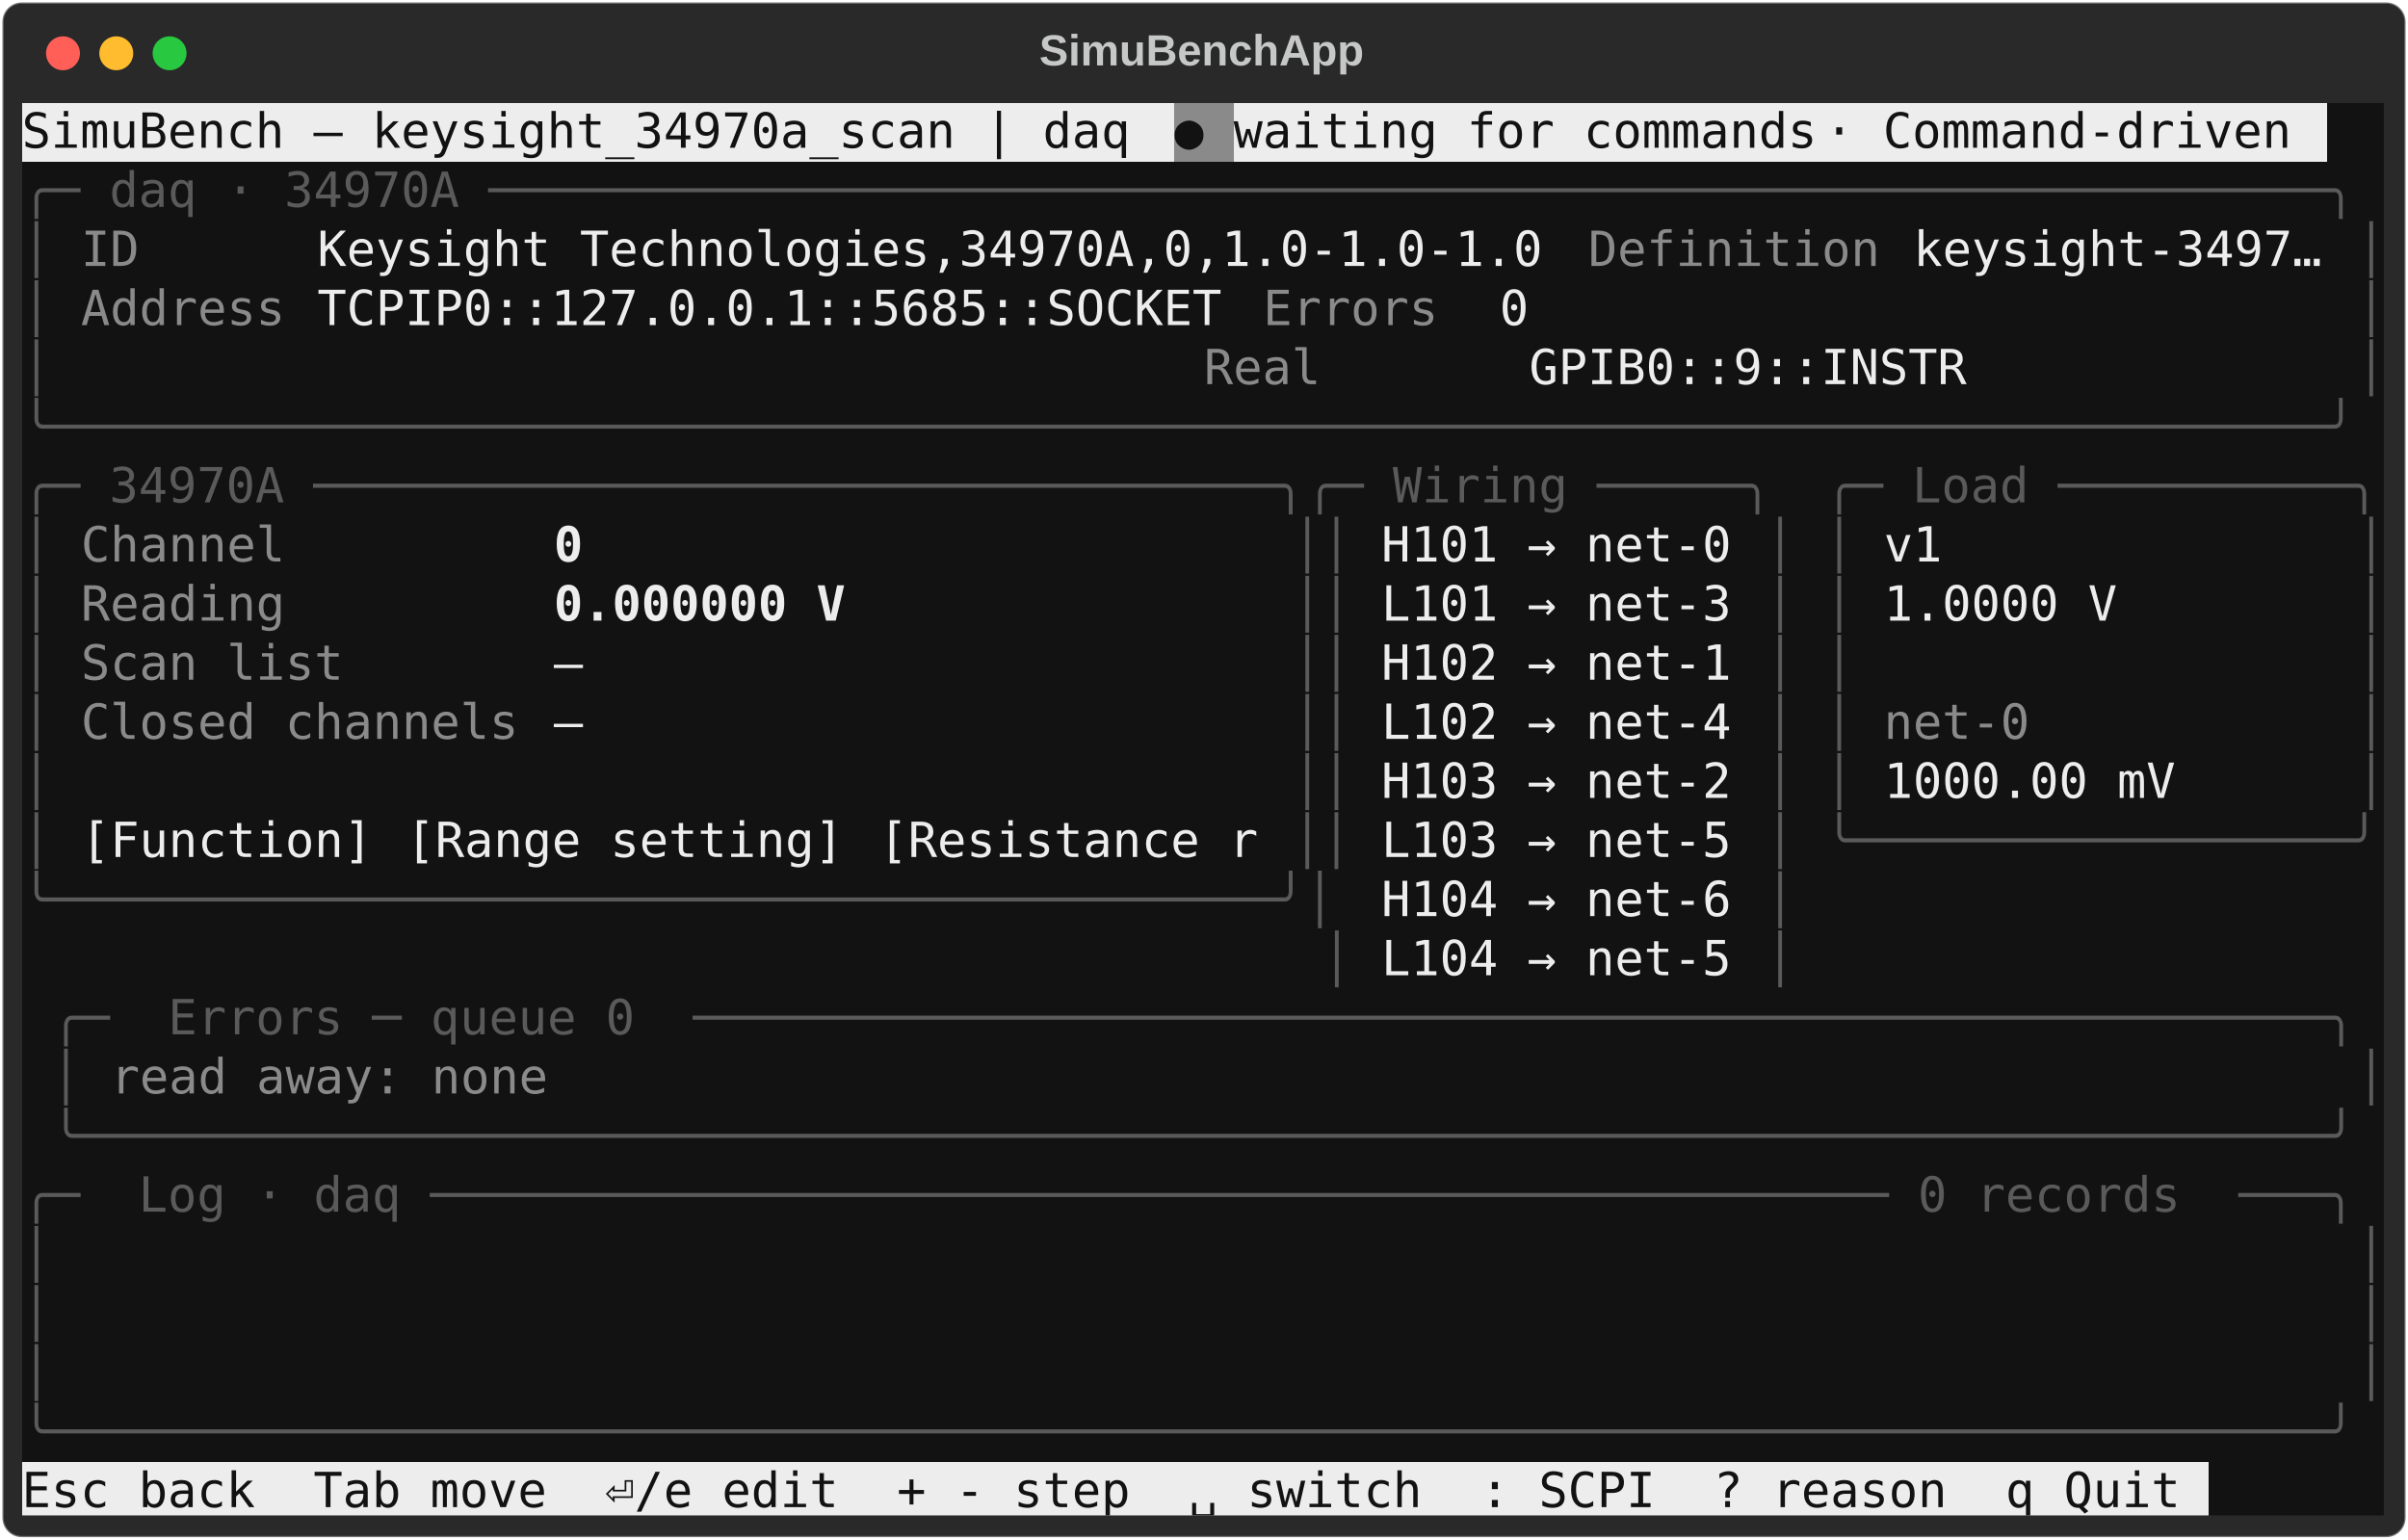
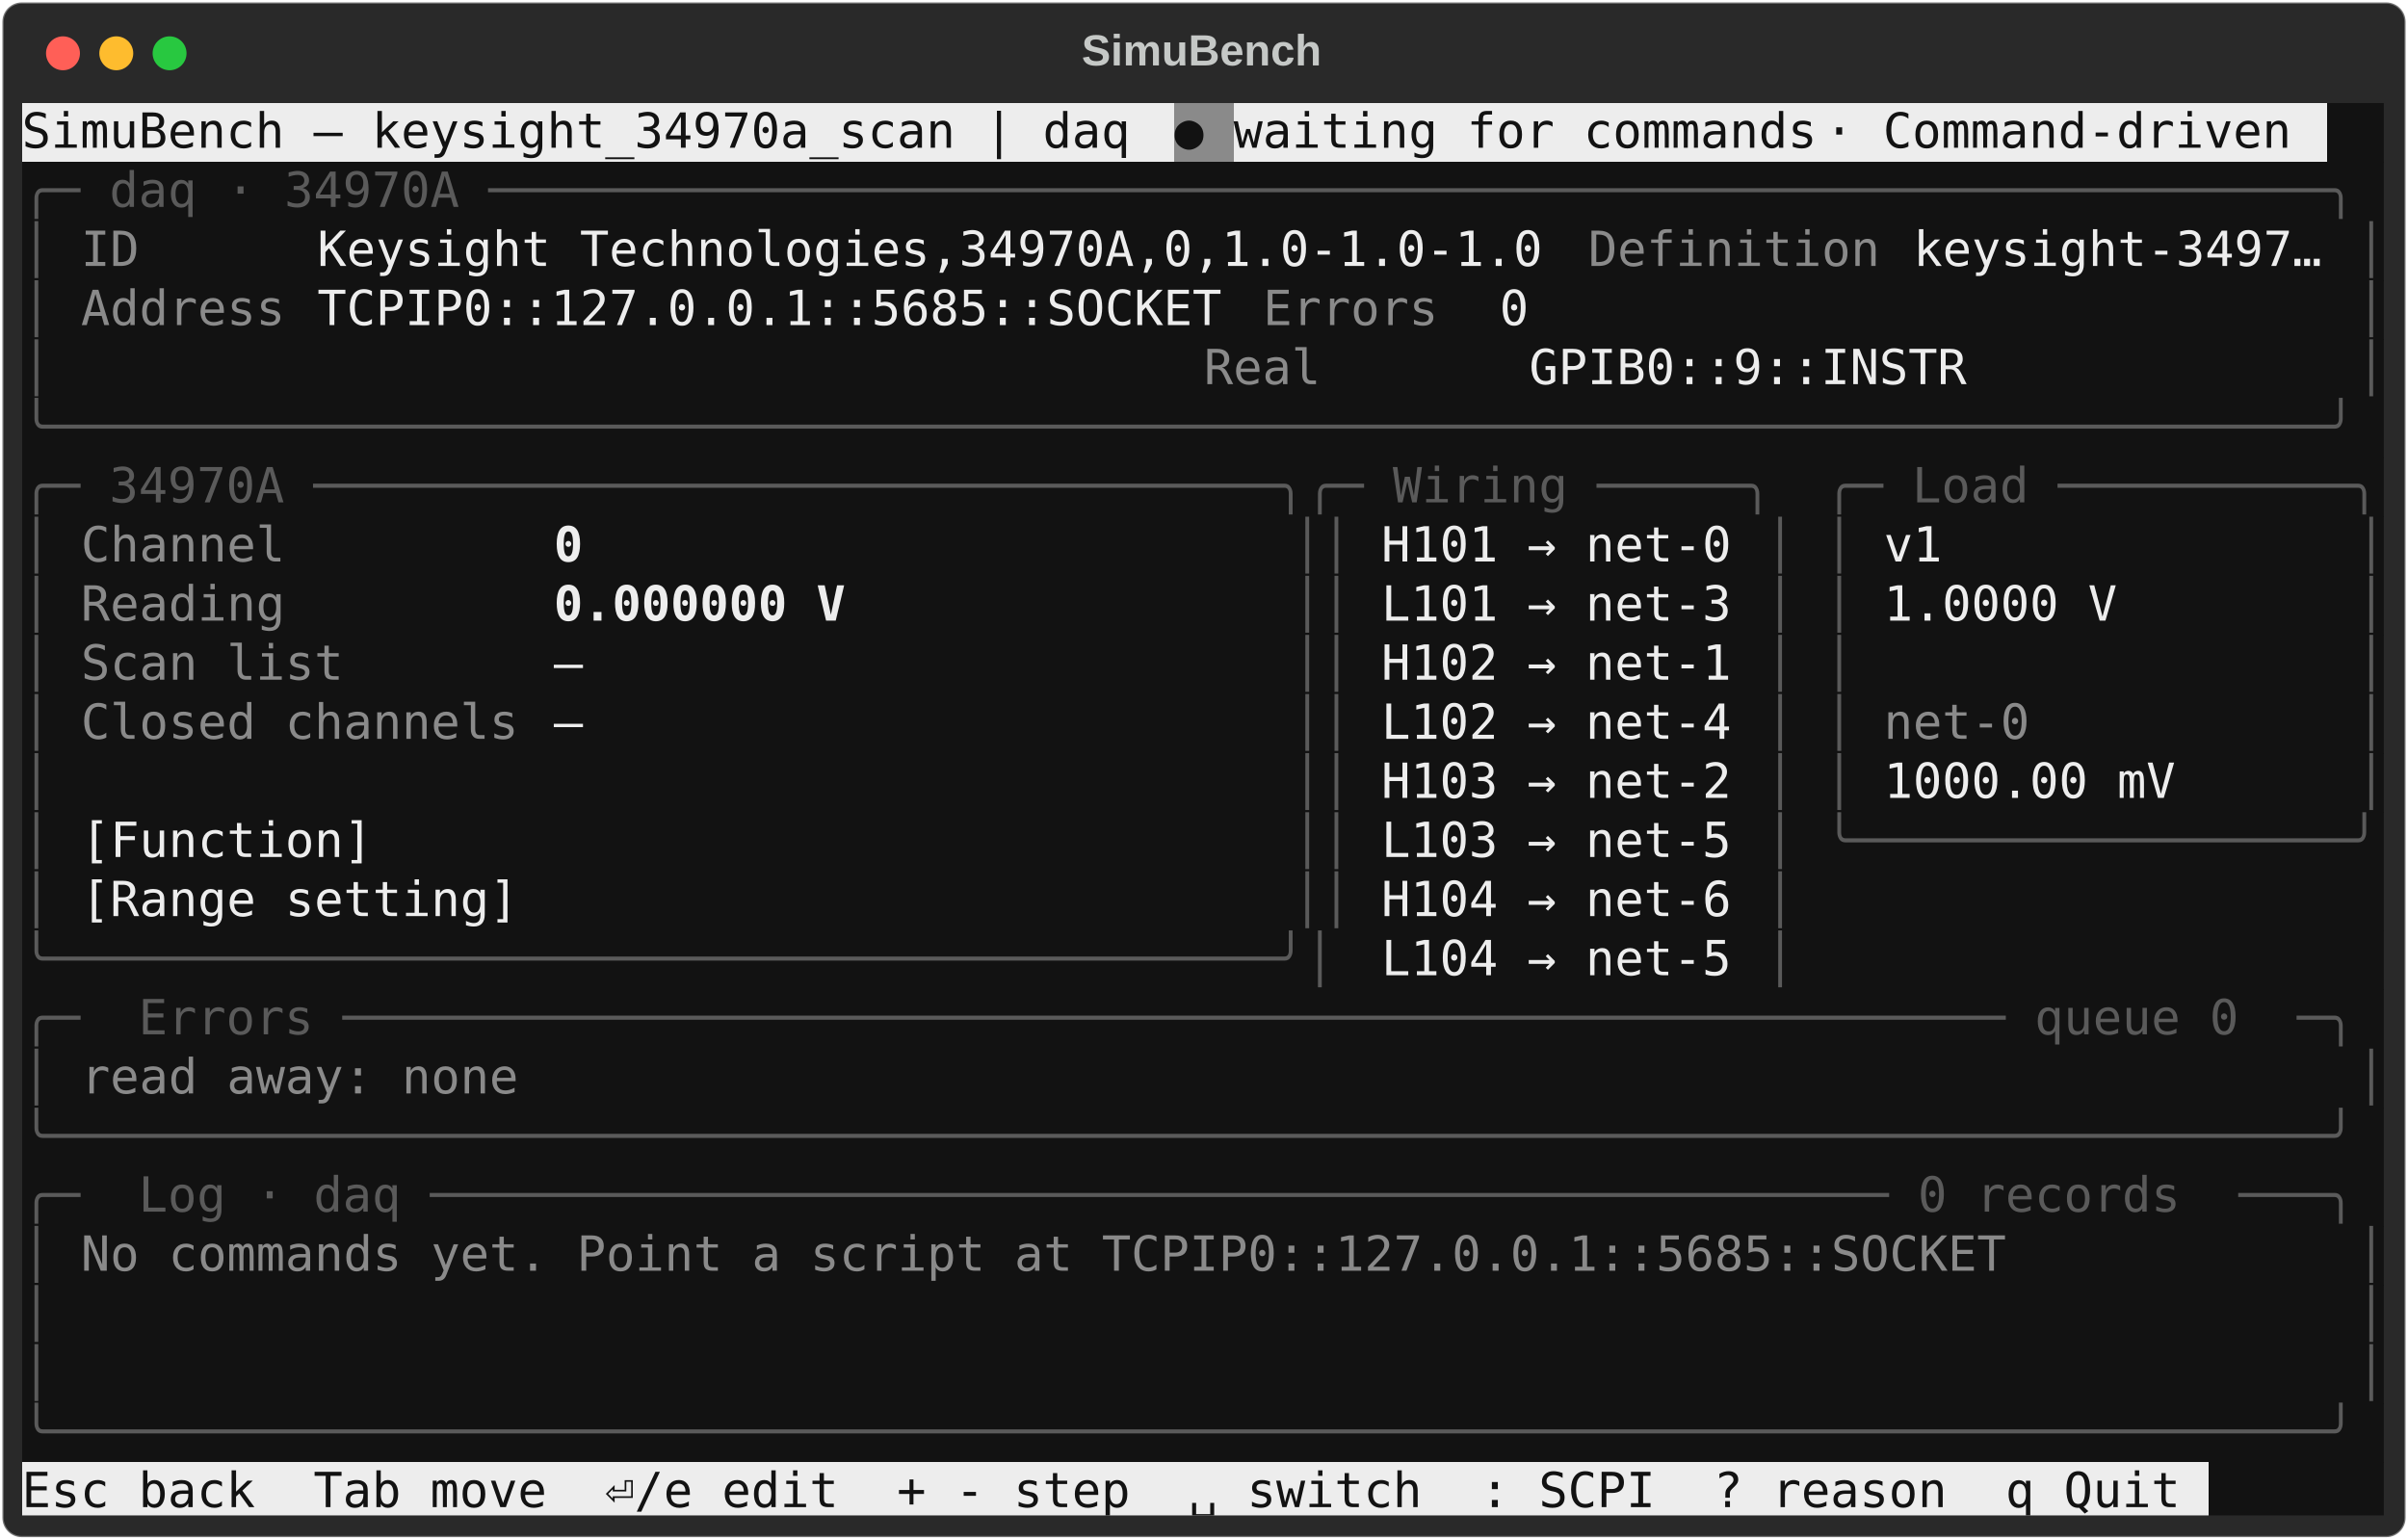
<svg xmlns="http://www.w3.org/2000/svg" class="rich-terminal" viewBox="0 0 994 635.6">
  <style>

    @font-face {
        font-family: "Fira Code";
        src: local("FiraCode-Regular"),
                url("https://cdnjs.cloudflare.com/ajax/libs/firacode/6.2.0/woff2/FiraCode-Regular.woff2") format("woff2"),
                url("https://cdnjs.cloudflare.com/ajax/libs/firacode/6.2.0/woff/FiraCode-Regular.woff") format("woff");
        font-style: normal;
        font-weight: 400;
    }
    @font-face {
        font-family: "Fira Code";
        src: local("FiraCode-Bold"),
                url("https://cdnjs.cloudflare.com/ajax/libs/firacode/6.2.0/woff2/FiraCode-Bold.woff2") format("woff2"),
                url("https://cdnjs.cloudflare.com/ajax/libs/firacode/6.2.0/woff/FiraCode-Bold.woff") format("woff");
        font-style: bold;
        font-weight: 700;
    }

    .terminal-matrix {
        font-family: Fira Code, monospace;
        font-size: 20px;
        line-height: 24.4px;
        font-variant-east-asian: full-width;
    }

    .terminal-title {
        font-size: 18px;
        font-weight: bold;
        font-family: arial;
    }

    .terminal-r1 { fill: #121212 }
.terminal-r2 { fill: #c5c8c6 }
.terminal-r3 { fill: #5a5a5a }
.terminal-r4 { fill: #8a8a8a }
.terminal-r5 { fill: #ededed }
.terminal-r6 { fill: #ededed;font-weight: bold }
    </style>
  <defs>
    <clipPath id="terminal-clip-terminal">
      <rect x="0" y="0" width="975.0" height="584.6" />
    </clipPath>
    <clipPath id="terminal-line-0">
      <rect x="0" y="1.5" width="976" height="24.65" />
    </clipPath>
    <clipPath id="terminal-line-1">
      <rect x="0" y="25.9" width="976" height="24.65" />
    </clipPath>
    <clipPath id="terminal-line-2">
      <rect x="0" y="50.3" width="976" height="24.65" />
    </clipPath>
    <clipPath id="terminal-line-3">
      <rect x="0" y="74.7" width="976" height="24.65" />
    </clipPath>
    <clipPath id="terminal-line-4">
      <rect x="0" y="99.1" width="976" height="24.65" />
    </clipPath>
    <clipPath id="terminal-line-5">
      <rect x="0" y="123.5" width="976" height="24.65" />
    </clipPath>
    <clipPath id="terminal-line-6">
      <rect x="0" y="147.9" width="976" height="24.65" />
    </clipPath>
    <clipPath id="terminal-line-7">
      <rect x="0" y="172.3" width="976" height="24.65" />
    </clipPath>
    <clipPath id="terminal-line-8">
      <rect x="0" y="196.7" width="976" height="24.65" />
    </clipPath>
    <clipPath id="terminal-line-9">
      <rect x="0" y="221.1" width="976" height="24.65" />
    </clipPath>
    <clipPath id="terminal-line-10">
      <rect x="0" y="245.5" width="976" height="24.65" />
    </clipPath>
    <clipPath id="terminal-line-11">
      <rect x="0" y="269.9" width="976" height="24.65" />
    </clipPath>
    <clipPath id="terminal-line-12">
      <rect x="0" y="294.3" width="976" height="24.65" />
    </clipPath>
    <clipPath id="terminal-line-13">
      <rect x="0" y="318.7" width="976" height="24.65" />
    </clipPath>
    <clipPath id="terminal-line-14">
      <rect x="0" y="343.1" width="976" height="24.65" />
    </clipPath>
    <clipPath id="terminal-line-15">
      <rect x="0" y="367.5" width="976" height="24.65" />
    </clipPath>
    <clipPath id="terminal-line-16">
      <rect x="0" y="391.9" width="976" height="24.65" />
    </clipPath>
    <clipPath id="terminal-line-17">
      <rect x="0" y="416.3" width="976" height="24.65" />
    </clipPath>
    <clipPath id="terminal-line-18">
      <rect x="0" y="440.7" width="976" height="24.65" />
    </clipPath>
    <clipPath id="terminal-line-19">
      <rect x="0" y="465.1" width="976" height="24.65" />
    </clipPath>
    <clipPath id="terminal-line-20">
      <rect x="0" y="489.5" width="976" height="24.65" />
    </clipPath>
    <clipPath id="terminal-line-21">
      <rect x="0" y="513.9" width="976" height="24.65" />
    </clipPath>
    <clipPath id="terminal-line-22">
      <rect x="0" y="538.3" width="976" height="24.65" />
    </clipPath>
  </defs>
  <rect fill="#292929" stroke="rgba(255,255,255,0.35)" stroke-width="1" x="1" y="1" width="992" height="633.6" rx="8" />
-   <text class="terminal-title" fill="#c5c8c6" text-anchor="middle" x="496" y="27">SimuBenchApp</text>
+   <text class="terminal-title" fill="#c5c8c6" text-anchor="middle" x="496" y="27">SimuBench</text>
  <g transform="translate(26,22)">
    <circle cx="0" cy="0" r="7" fill="#ff5f57" />
    <circle cx="22" cy="0" r="7" fill="#febc2e" />
    <circle cx="44" cy="0" r="7" fill="#28c840" />
  </g>
  <g transform="translate(9, 41)" clip-path="url(#terminal-clip-terminal)">
    <rect fill="#ededed" x="0" y="1.5" width="463.6" height="24.65" shape-rendering="crispEdges" />
    <rect fill="#ededed" x="463.6" y="1.5" width="12.2" height="24.65" shape-rendering="crispEdges" />
    <rect fill="#8a8a8a" x="475.8" y="1.5" width="24.4" height="24.65" shape-rendering="crispEdges" />
    <rect fill="#ededed" x="500.2" y="1.5" width="244" height="24.65" shape-rendering="crispEdges" />
    <rect fill="#ededed" x="744.2" y="1.5" width="207.4" height="24.65" shape-rendering="crispEdges" />
    <rect fill="#121212" x="951.6" y="1.5" width="24.4" height="24.65" shape-rendering="crispEdges" />
    <rect fill="#121212" x="0" y="25.9" width="976" height="24.65" shape-rendering="crispEdges" />
    <rect fill="#121212" x="0" y="50.3" width="12.2" height="24.65" shape-rendering="crispEdges" />
    <rect fill="#121212" x="12.2" y="50.3" width="12.2" height="24.65" shape-rendering="crispEdges" />
    <rect fill="#121212" x="24.4" y="50.3" width="97.6" height="24.65" shape-rendering="crispEdges" />
    <rect fill="#121212" x="122" y="50.3" width="524.6" height="24.65" shape-rendering="crispEdges" />
    <rect fill="#121212" x="646.6" y="50.3" width="134.2" height="24.65" shape-rendering="crispEdges" />
    <rect fill="#121212" x="780.8" y="50.3" width="170.8" height="24.65" shape-rendering="crispEdges" />
    <rect fill="#121212" x="951.6" y="50.3" width="12.2" height="24.65" shape-rendering="crispEdges" />
    <rect fill="#121212" x="963.8" y="50.3" width="12.2" height="24.65" shape-rendering="crispEdges" />
    <rect fill="#121212" x="0" y="74.7" width="12.2" height="24.65" shape-rendering="crispEdges" />
    <rect fill="#121212" x="12.2" y="74.7" width="12.2" height="24.65" shape-rendering="crispEdges" />
    <rect fill="#121212" x="24.4" y="74.7" width="97.6" height="24.65" shape-rendering="crispEdges" />
    <rect fill="#121212" x="122" y="74.7" width="390.4" height="24.65" shape-rendering="crispEdges" />
    <rect fill="#121212" x="512.4" y="74.7" width="97.6" height="24.65" shape-rendering="crispEdges" />
    <rect fill="#121212" x="610" y="74.7" width="341.6" height="24.65" shape-rendering="crispEdges" />
    <rect fill="#121212" x="951.6" y="74.7" width="12.2" height="24.65" shape-rendering="crispEdges" />
    <rect fill="#121212" x="963.8" y="74.7" width="12.2" height="24.65" shape-rendering="crispEdges" />
    <rect fill="#121212" x="0" y="99.1" width="12.2" height="24.65" shape-rendering="crispEdges" />
    <rect fill="#121212" x="12.2" y="99.1" width="12.2" height="24.65" shape-rendering="crispEdges" />
    <rect fill="#121212" x="24.4" y="99.1" width="463.6" height="24.65" shape-rendering="crispEdges" />
    <rect fill="#121212" x="488" y="99.1" width="134.2" height="24.65" shape-rendering="crispEdges" />
    <rect fill="#121212" x="622.2" y="99.1" width="329.4" height="24.65" shape-rendering="crispEdges" />
    <rect fill="#121212" x="951.6" y="99.1" width="12.2" height="24.65" shape-rendering="crispEdges" />
    <rect fill="#121212" x="963.8" y="99.1" width="12.2" height="24.65" shape-rendering="crispEdges" />
    <rect fill="#121212" x="0" y="123.5" width="976" height="24.65" shape-rendering="crispEdges" />
    <rect fill="#121212" x="0" y="147.9" width="732" height="24.65" shape-rendering="crispEdges" />
    <rect fill="#121212" x="732" y="147.9" width="12.2" height="24.65" shape-rendering="crispEdges" />
    <rect fill="#121212" x="744.2" y="147.9" width="231.8" height="24.65" shape-rendering="crispEdges" />
    <rect fill="#121212" x="0" y="172.3" width="12.2" height="24.65" shape-rendering="crispEdges" />
    <rect fill="#121212" x="12.2" y="172.3" width="12.2" height="24.65" shape-rendering="crispEdges" />
    <rect fill="#121212" x="24.4" y="172.3" width="195.2" height="24.65" shape-rendering="crispEdges" />
    <rect fill="#121212" x="219.6" y="172.3" width="12.2" height="24.65" shape-rendering="crispEdges" />
    <rect fill="#121212" x="231.8" y="172.3" width="280.6" height="24.65" shape-rendering="crispEdges" />
    <rect fill="#121212" x="512.4" y="172.3" width="12.2" height="24.65" shape-rendering="crispEdges" />
    <rect fill="#121212" x="524.6" y="172.3" width="24.4" height="24.65" shape-rendering="crispEdges" />
    <rect fill="#121212" x="549" y="172.3" width="12.2" height="24.65" shape-rendering="crispEdges" />
    <rect fill="#121212" x="561.2" y="172.3" width="146.4" height="24.65" shape-rendering="crispEdges" />
    <rect fill="#121212" x="707.6" y="172.3" width="12.2" height="24.65" shape-rendering="crispEdges" />
    <rect fill="#121212" x="719.8" y="172.3" width="12.2" height="24.65" shape-rendering="crispEdges" />
    <rect fill="#121212" x="732" y="172.3" width="12.2" height="24.65" shape-rendering="crispEdges" />
    <rect fill="#121212" x="744.2" y="172.3" width="12.2" height="24.65" shape-rendering="crispEdges" />
    <rect fill="#121212" x="756.4" y="172.3" width="12.2" height="24.65" shape-rendering="crispEdges" />
    <rect fill="#121212" x="768.6" y="172.3" width="170.8" height="24.65" shape-rendering="crispEdges" />
    <rect fill="#121212" x="939.4" y="172.3" width="24.4" height="24.65" shape-rendering="crispEdges" />
    <rect fill="#121212" x="963.8" y="172.3" width="12.2" height="24.65" shape-rendering="crispEdges" />
    <rect fill="#121212" x="0" y="196.7" width="12.2" height="24.65" shape-rendering="crispEdges" />
    <rect fill="#121212" x="12.2" y="196.7" width="12.2" height="24.65" shape-rendering="crispEdges" />
    <rect fill="#121212" x="24.4" y="196.7" width="195.2" height="24.65" shape-rendering="crispEdges" />
    <rect fill="#121212" x="219.6" y="196.7" width="122" height="24.65" shape-rendering="crispEdges" />
    <rect fill="#121212" x="341.6" y="196.7" width="170.8" height="24.65" shape-rendering="crispEdges" />
    <rect fill="#121212" x="512.4" y="196.7" width="12.2" height="24.65" shape-rendering="crispEdges" />
    <rect fill="#121212" x="524.6" y="196.7" width="24.4" height="24.65" shape-rendering="crispEdges" />
    <rect fill="#121212" x="549" y="196.7" width="12.2" height="24.65" shape-rendering="crispEdges" />
    <rect fill="#121212" x="561.2" y="196.7" width="146.4" height="24.65" shape-rendering="crispEdges" />
    <rect fill="#121212" x="707.6" y="196.7" width="12.2" height="24.65" shape-rendering="crispEdges" />
    <rect fill="#121212" x="719.8" y="196.7" width="12.2" height="24.65" shape-rendering="crispEdges" />
    <rect fill="#121212" x="732" y="196.7" width="12.2" height="24.65" shape-rendering="crispEdges" />
    <rect fill="#121212" x="744.2" y="196.7" width="12.2" height="24.65" shape-rendering="crispEdges" />
    <rect fill="#121212" x="756.4" y="196.7" width="12.2" height="24.65" shape-rendering="crispEdges" />
    <rect fill="#121212" x="768.6" y="196.7" width="170.8" height="24.65" shape-rendering="crispEdges" />
    <rect fill="#121212" x="939.4" y="196.7" width="24.4" height="24.65" shape-rendering="crispEdges" />
    <rect fill="#121212" x="963.8" y="196.7" width="12.2" height="24.65" shape-rendering="crispEdges" />
    <rect fill="#121212" x="0" y="221.1" width="12.2" height="24.65" shape-rendering="crispEdges" />
    <rect fill="#121212" x="12.2" y="221.1" width="12.2" height="24.65" shape-rendering="crispEdges" />
    <rect fill="#121212" x="24.4" y="221.1" width="195.2" height="24.65" shape-rendering="crispEdges" />
    <rect fill="#121212" x="219.6" y="221.1" width="292.8" height="24.65" shape-rendering="crispEdges" />
    <rect fill="#121212" x="512.4" y="221.1" width="12.2" height="24.65" shape-rendering="crispEdges" />
    <rect fill="#121212" x="524.6" y="221.1" width="24.4" height="24.65" shape-rendering="crispEdges" />
    <rect fill="#121212" x="549" y="221.1" width="12.2" height="24.65" shape-rendering="crispEdges" />
    <rect fill="#121212" x="561.2" y="221.1" width="146.4" height="24.65" shape-rendering="crispEdges" />
    <rect fill="#121212" x="707.6" y="221.1" width="12.2" height="24.65" shape-rendering="crispEdges" />
    <rect fill="#121212" x="719.8" y="221.1" width="12.2" height="24.65" shape-rendering="crispEdges" />
    <rect fill="#121212" x="732" y="221.1" width="12.2" height="24.65" shape-rendering="crispEdges" />
    <rect fill="#121212" x="744.2" y="221.1" width="12.2" height="24.65" shape-rendering="crispEdges" />
    <rect fill="#121212" x="756.4" y="221.1" width="12.2" height="24.65" shape-rendering="crispEdges" />
    <rect fill="#121212" x="768.6" y="221.1" width="170.8" height="24.65" shape-rendering="crispEdges" />
    <rect fill="#121212" x="939.4" y="221.1" width="24.4" height="24.65" shape-rendering="crispEdges" />
    <rect fill="#121212" x="963.8" y="221.1" width="12.2" height="24.65" shape-rendering="crispEdges" />
    <rect fill="#121212" x="0" y="245.5" width="12.2" height="24.65" shape-rendering="crispEdges" />
    <rect fill="#121212" x="12.2" y="245.5" width="12.2" height="24.65" shape-rendering="crispEdges" />
    <rect fill="#121212" x="24.4" y="245.5" width="195.2" height="24.65" shape-rendering="crispEdges" />
    <rect fill="#121212" x="219.6" y="245.5" width="292.8" height="24.65" shape-rendering="crispEdges" />
    <rect fill="#121212" x="512.4" y="245.5" width="12.2" height="24.65" shape-rendering="crispEdges" />
    <rect fill="#121212" x="524.6" y="245.5" width="24.4" height="24.65" shape-rendering="crispEdges" />
    <rect fill="#121212" x="549" y="245.5" width="12.2" height="24.65" shape-rendering="crispEdges" />
    <rect fill="#121212" x="561.2" y="245.5" width="146.4" height="24.65" shape-rendering="crispEdges" />
    <rect fill="#121212" x="707.6" y="245.5" width="12.2" height="24.65" shape-rendering="crispEdges" />
    <rect fill="#121212" x="719.8" y="245.5" width="12.2" height="24.65" shape-rendering="crispEdges" />
    <rect fill="#121212" x="732" y="245.5" width="12.2" height="24.65" shape-rendering="crispEdges" />
    <rect fill="#121212" x="744.2" y="245.5" width="12.2" height="24.65" shape-rendering="crispEdges" />
    <rect fill="#121212" x="756.4" y="245.5" width="12.2" height="24.65" shape-rendering="crispEdges" />
    <rect fill="#121212" x="768.6" y="245.5" width="61" height="24.65" shape-rendering="crispEdges" />
    <rect fill="#121212" x="829.6" y="245.5" width="109.8" height="24.65" shape-rendering="crispEdges" />
    <rect fill="#121212" x="939.4" y="245.5" width="24.4" height="24.65" shape-rendering="crispEdges" />
    <rect fill="#121212" x="963.8" y="245.5" width="12.2" height="24.65" shape-rendering="crispEdges" />
    <rect fill="#121212" x="0" y="269.9" width="12.2" height="24.65" shape-rendering="crispEdges" />
    <rect fill="#121212" x="12.2" y="269.9" width="12.2" height="24.65" shape-rendering="crispEdges" />
    <rect fill="#121212" x="24.4" y="269.9" width="488" height="24.65" shape-rendering="crispEdges" />
    <rect fill="#121212" x="512.4" y="269.9" width="12.2" height="24.65" shape-rendering="crispEdges" />
    <rect fill="#121212" x="524.6" y="269.9" width="24.4" height="24.65" shape-rendering="crispEdges" />
    <rect fill="#121212" x="549" y="269.9" width="12.2" height="24.65" shape-rendering="crispEdges" />
    <rect fill="#121212" x="561.2" y="269.9" width="146.4" height="24.65" shape-rendering="crispEdges" />
    <rect fill="#121212" x="707.6" y="269.9" width="12.2" height="24.65" shape-rendering="crispEdges" />
    <rect fill="#121212" x="719.8" y="269.9" width="12.2" height="24.65" shape-rendering="crispEdges" />
    <rect fill="#121212" x="732" y="269.9" width="12.2" height="24.65" shape-rendering="crispEdges" />
    <rect fill="#121212" x="744.2" y="269.9" width="12.2" height="24.65" shape-rendering="crispEdges" />
    <rect fill="#121212" x="756.4" y="269.9" width="12.2" height="24.65" shape-rendering="crispEdges" />
    <rect fill="#121212" x="768.6" y="269.9" width="170.8" height="24.65" shape-rendering="crispEdges" />
    <rect fill="#121212" x="939.4" y="269.9" width="24.4" height="24.65" shape-rendering="crispEdges" />
    <rect fill="#121212" x="963.8" y="269.9" width="12.2" height="24.65" shape-rendering="crispEdges" />
    <rect fill="#121212" x="0" y="294.3" width="12.2" height="24.65" shape-rendering="crispEdges" />
    <rect fill="#121212" x="12.2" y="294.3" width="12.2" height="24.65" shape-rendering="crispEdges" />
    <rect fill="#121212" x="24.4" y="294.3" width="122" height="24.65" shape-rendering="crispEdges" />
-     <rect fill="#121212" x="146.4" y="294.3" width="12.2" height="24.65" shape-rendering="crispEdges" />
-     <rect fill="#121212" x="158.6" y="294.3" width="183" height="24.65" shape-rendering="crispEdges" />
-     <rect fill="#121212" x="341.6" y="294.3" width="12.2" height="24.65" shape-rendering="crispEdges" />
-     <rect fill="#121212" x="353.8" y="294.3" width="158.6" height="24.65" shape-rendering="crispEdges" />
-     <rect fill="#121212" x="512.4" y="294.3" width="12.2" height="24.65" shape-rendering="crispEdges" />
+     <rect fill="#121212" x="146.4" y="294.3" width="378.2" height="24.65" shape-rendering="crispEdges" />
    <rect fill="#121212" x="524.6" y="294.3" width="24.4" height="24.65" shape-rendering="crispEdges" />
    <rect fill="#121212" x="549" y="294.3" width="12.2" height="24.65" shape-rendering="crispEdges" />
    <rect fill="#121212" x="561.2" y="294.3" width="146.4" height="24.65" shape-rendering="crispEdges" />
    <rect fill="#121212" x="707.6" y="294.3" width="12.2" height="24.65" shape-rendering="crispEdges" />
    <rect fill="#121212" x="719.8" y="294.3" width="12.2" height="24.65" shape-rendering="crispEdges" />
    <rect fill="#121212" x="732" y="294.3" width="12.2" height="24.65" shape-rendering="crispEdges" />
    <rect fill="#121212" x="744.2" y="294.3" width="231.8" height="24.65" shape-rendering="crispEdges" />
-     <rect fill="#121212" x="0" y="318.7" width="549" height="24.65" shape-rendering="crispEdges" />
+     <rect fill="#121212" x="0" y="318.7" width="12.2" height="24.65" shape-rendering="crispEdges" />
+     <rect fill="#121212" x="12.2" y="318.7" width="12.2" height="24.65" shape-rendering="crispEdges" />
+     <rect fill="#121212" x="24.4" y="318.7" width="183" height="24.65" shape-rendering="crispEdges" />
+     <rect fill="#121212" x="207.4" y="318.7" width="317.2" height="24.65" shape-rendering="crispEdges" />
+     <rect fill="#121212" x="524.6" y="318.7" width="24.4" height="24.65" shape-rendering="crispEdges" />
    <rect fill="#121212" x="549" y="318.7" width="12.2" height="24.65" shape-rendering="crispEdges" />
    <rect fill="#121212" x="561.2" y="318.7" width="146.4" height="24.65" shape-rendering="crispEdges" />
    <rect fill="#121212" x="707.6" y="318.7" width="12.2" height="24.65" shape-rendering="crispEdges" />
    <rect fill="#121212" x="719.8" y="318.7" width="12.2" height="24.65" shape-rendering="crispEdges" />
    <rect fill="#121212" x="732" y="318.7" width="244" height="24.65" shape-rendering="crispEdges" />
-     <rect fill="#121212" x="0" y="343.1" width="536.8" height="24.65" shape-rendering="crispEdges" />
-     <rect fill="#121212" x="536.8" y="343.1" width="12.2" height="24.65" shape-rendering="crispEdges" />
+     <rect fill="#121212" x="0" y="343.1" width="549" height="24.65" shape-rendering="crispEdges" />
    <rect fill="#121212" x="549" y="343.1" width="12.2" height="24.65" shape-rendering="crispEdges" />
    <rect fill="#121212" x="561.2" y="343.1" width="146.4" height="24.65" shape-rendering="crispEdges" />
    <rect fill="#121212" x="707.6" y="343.1" width="12.2" height="24.65" shape-rendering="crispEdges" />
    <rect fill="#121212" x="719.8" y="343.1" width="12.2" height="24.65" shape-rendering="crispEdges" />
    <rect fill="#121212" x="732" y="343.1" width="244" height="24.65" shape-rendering="crispEdges" />
-     <rect fill="#121212" x="0" y="367.5" width="12.2" height="24.65" shape-rendering="crispEdges" />
-     <rect fill="#121212" x="12.2" y="367.5" width="963.8" height="24.65" shape-rendering="crispEdges" />
+     <rect fill="#121212" x="0" y="367.5" width="976" height="24.65" shape-rendering="crispEdges" />
    <rect fill="#121212" x="0" y="391.9" width="12.2" height="24.65" shape-rendering="crispEdges" />
    <rect fill="#121212" x="12.2" y="391.9" width="12.2" height="24.65" shape-rendering="crispEdges" />
-     <rect fill="#121212" x="24.4" y="391.9" width="12.2" height="24.65" shape-rendering="crispEdges" />
-     <rect fill="#121212" x="36.6" y="391.9" width="183" height="24.65" shape-rendering="crispEdges" />
-     <rect fill="#121212" x="219.6" y="391.9" width="61" height="24.65" shape-rendering="crispEdges" />
-     <rect fill="#121212" x="280.6" y="391.9" width="683.2" height="24.65" shape-rendering="crispEdges" />
+     <rect fill="#121212" x="24.4" y="391.9" width="183" height="24.65" shape-rendering="crispEdges" />
+     <rect fill="#121212" x="207.4" y="391.9" width="744.2" height="24.65" shape-rendering="crispEdges" />
+     <rect fill="#121212" x="951.6" y="391.9" width="12.2" height="24.65" shape-rendering="crispEdges" />
    <rect fill="#121212" x="963.8" y="391.9" width="12.2" height="24.65" shape-rendering="crispEdges" />
-     <rect fill="#121212" x="0" y="416.3" width="12.2" height="24.65" shape-rendering="crispEdges" />
-     <rect fill="#121212" x="12.2" y="416.3" width="963.8" height="24.65" shape-rendering="crispEdges" />
+     <rect fill="#121212" x="0" y="416.3" width="976" height="24.65" shape-rendering="crispEdges" />
    <rect fill="#121212" x="0" y="440.7" width="976" height="24.65" shape-rendering="crispEdges" />
    <rect fill="#121212" x="0" y="465.1" width="12.2" height="24.65" shape-rendering="crispEdges" />
    <rect fill="#121212" x="12.2" y="465.1" width="12.2" height="24.65" shape-rendering="crispEdges" />
-     <rect fill="#121212" x="24.4" y="465.1" width="0" height="24.65" shape-rendering="crispEdges" />
-     <rect fill="#121212" x="24.4" y="465.1" width="939.4" height="24.65" shape-rendering="crispEdges" />
+     <rect fill="#121212" x="24.4" y="465.1" width="805.2" height="24.65" shape-rendering="crispEdges" />
+     <rect fill="#121212" x="829.6" y="465.1" width="134.2" height="24.65" shape-rendering="crispEdges" />
    <rect fill="#121212" x="963.8" y="465.1" width="12.2" height="24.65" shape-rendering="crispEdges" />
    <rect fill="#121212" x="0" y="489.5" width="12.2" height="24.65" shape-rendering="crispEdges" />
    <rect fill="#121212" x="12.2" y="489.5" width="951.6" height="24.65" shape-rendering="crispEdges" />
    <rect fill="#121212" x="963.8" y="489.5" width="12.2" height="24.65" shape-rendering="crispEdges" />
    <rect fill="#121212" x="0" y="513.9" width="12.2" height="24.65" shape-rendering="crispEdges" />
    <rect fill="#121212" x="12.2" y="513.9" width="951.6" height="24.65" shape-rendering="crispEdges" />
    <rect fill="#121212" x="963.8" y="513.9" width="12.2" height="24.65" shape-rendering="crispEdges" />
    <rect fill="#121212" x="0" y="538.3" width="976" height="24.65" shape-rendering="crispEdges" />
    <rect fill="#ededed" x="0" y="562.7" width="902.8" height="24.65" shape-rendering="crispEdges" />
    <rect fill="#121212" x="902.8" y="562.7" width="73.2" height="24.65" shape-rendering="crispEdges" />
    <g class="terminal-matrix">
      <text class="terminal-r1" x="0" y="20" textLength="463.6" clip-path="url(#terminal-line-0)">SimuBench — keysight_34970a_scan | daq</text>
      <text class="terminal-r1" x="475.8" y="20" textLength="24.4" clip-path="url(#terminal-line-0)">● </text>
      <text class="terminal-r1" x="500.2" y="20" textLength="244" clip-path="url(#terminal-line-0)">waiting for commands</text>
      <text class="terminal-r1" x="744.2" y="20" textLength="207.4" clip-path="url(#terminal-line-0)"> · Command-driven</text>
      <text class="terminal-r2" x="976" y="20" textLength="12.2" clip-path="url(#terminal-line-0)">
</text>
      <text class="terminal-r3" x="0" y="44.4" textLength="976" clip-path="url(#terminal-line-1)">╭─ daq · 34970A ───────────────────────────────────────────────────────────────╮</text>
      <text class="terminal-r2" x="976" y="44.4" textLength="12.2" clip-path="url(#terminal-line-1)">
</text>
      <text class="terminal-r3" x="0" y="68.8" textLength="12.2" clip-path="url(#terminal-line-2)">│</text>
      <text class="terminal-r4" x="24.4" y="68.8" textLength="97.6" clip-path="url(#terminal-line-2)">ID      </text>
      <text class="terminal-r5" x="122" y="68.8" textLength="524.6" clip-path="url(#terminal-line-2)">Keysight Technologies,34970A,0,1.0-1.0-1.0 </text>
      <text class="terminal-r4" x="646.6" y="68.8" textLength="134.2" clip-path="url(#terminal-line-2)">Definition </text>
      <text class="terminal-r5" x="780.8" y="68.8" textLength="170.8" clip-path="url(#terminal-line-2)">keysight-3497…</text>
      <text class="terminal-r3" x="963.8" y="68.8" textLength="12.2" clip-path="url(#terminal-line-2)">│</text>
      <text class="terminal-r2" x="976" y="68.8" textLength="12.2" clip-path="url(#terminal-line-2)">
</text>
      <text class="terminal-r3" x="0" y="93.2" textLength="12.2" clip-path="url(#terminal-line-3)">│</text>
      <text class="terminal-r4" x="24.4" y="93.2" textLength="97.6" clip-path="url(#terminal-line-3)">Address </text>
      <text class="terminal-r5" x="122" y="93.2" textLength="390.4" clip-path="url(#terminal-line-3)">TCPIP0::127.0.0.1::5685::SOCKET </text>
      <text class="terminal-r4" x="512.4" y="93.2" textLength="97.6" clip-path="url(#terminal-line-3)">Errors  </text>
      <text class="terminal-r5" x="610" y="93.2" textLength="341.6" clip-path="url(#terminal-line-3)">0                           </text>
      <text class="terminal-r3" x="963.8" y="93.2" textLength="12.2" clip-path="url(#terminal-line-3)">│</text>
      <text class="terminal-r2" x="976" y="93.2" textLength="12.2" clip-path="url(#terminal-line-3)">
</text>
      <text class="terminal-r3" x="0" y="117.6" textLength="12.2" clip-path="url(#terminal-line-4)">│</text>
      <text class="terminal-r4" x="488" y="117.6" textLength="134.2" clip-path="url(#terminal-line-4)">Real       </text>
      <text class="terminal-r5" x="622.2" y="117.6" textLength="329.4" clip-path="url(#terminal-line-4)">GPIB0::9::INSTR            </text>
      <text class="terminal-r3" x="963.8" y="117.6" textLength="12.2" clip-path="url(#terminal-line-4)">│</text>
      <text class="terminal-r2" x="976" y="117.6" textLength="12.2" clip-path="url(#terminal-line-4)">
</text>
      <text class="terminal-r3" x="0" y="142" textLength="976" clip-path="url(#terminal-line-5)">╰──────────────────────────────────────────────────────────────────────────────╯</text>
      <text class="terminal-r2" x="976" y="142" textLength="12.2" clip-path="url(#terminal-line-5)">
</text>
      <text class="terminal-r3" x="0" y="166.4" textLength="732" clip-path="url(#terminal-line-6)">╭─ 34970A ─────────────────────────────────╮╭─ Wiring ─────╮</text>
      <text class="terminal-r3" x="744.2" y="166.4" textLength="231.8" clip-path="url(#terminal-line-6)">╭─ Load ──────────╮</text>
      <text class="terminal-r2" x="976" y="166.4" textLength="12.2" clip-path="url(#terminal-line-6)">
</text>
      <text class="terminal-r3" x="0" y="190.8" textLength="12.2" clip-path="url(#terminal-line-7)">│</text>
      <text class="terminal-r4" x="24.4" y="190.8" textLength="195.2" clip-path="url(#terminal-line-7)">Channel         </text>
      <text class="terminal-r6" x="219.6" y="190.8" textLength="12.2" clip-path="url(#terminal-line-7)">0</text>
      <text class="terminal-r3" x="524.6" y="190.8" textLength="24.4" clip-path="url(#terminal-line-7)">││</text>
      <text class="terminal-r5" x="561.2" y="190.8" textLength="146.4" clip-path="url(#terminal-line-7)">H101 → net-0</text>
      <text class="terminal-r3" x="719.8" y="190.8" textLength="12.2" clip-path="url(#terminal-line-7)">│</text>
      <text class="terminal-r3" x="744.2" y="190.8" textLength="12.2" clip-path="url(#terminal-line-7)">│</text>
      <text class="terminal-r5" x="768.6" y="190.8" textLength="170.8" clip-path="url(#terminal-line-7)">v1            </text>
      <text class="terminal-r3" x="963.8" y="190.8" textLength="12.2" clip-path="url(#terminal-line-7)">│</text>
      <text class="terminal-r2" x="976" y="190.8" textLength="12.2" clip-path="url(#terminal-line-7)">
</text>
      <text class="terminal-r3" x="0" y="215.2" textLength="12.2" clip-path="url(#terminal-line-8)">│</text>
      <text class="terminal-r4" x="24.4" y="215.2" textLength="195.2" clip-path="url(#terminal-line-8)">Reading         </text>
      <text class="terminal-r6" x="219.6" y="215.2" textLength="122" clip-path="url(#terminal-line-8)">0.000000 V</text>
      <text class="terminal-r3" x="524.6" y="215.2" textLength="24.4" clip-path="url(#terminal-line-8)">││</text>
      <text class="terminal-r5" x="561.2" y="215.2" textLength="146.4" clip-path="url(#terminal-line-8)">L101 → net-3</text>
      <text class="terminal-r3" x="719.8" y="215.2" textLength="12.2" clip-path="url(#terminal-line-8)">│</text>
      <text class="terminal-r3" x="744.2" y="215.2" textLength="12.2" clip-path="url(#terminal-line-8)">│</text>
      <text class="terminal-r5" x="768.6" y="215.2" textLength="170.8" clip-path="url(#terminal-line-8)">1.0000 V      </text>
      <text class="terminal-r3" x="963.8" y="215.2" textLength="12.2" clip-path="url(#terminal-line-8)">│</text>
      <text class="terminal-r2" x="976" y="215.2" textLength="12.2" clip-path="url(#terminal-line-8)">
</text>
      <text class="terminal-r3" x="0" y="239.6" textLength="12.2" clip-path="url(#terminal-line-9)">│</text>
      <text class="terminal-r4" x="24.4" y="239.6" textLength="195.2" clip-path="url(#terminal-line-9)">Scan list       </text>
      <text class="terminal-r5" x="219.6" y="239.6" textLength="292.8" clip-path="url(#terminal-line-9)">—                       </text>
      <text class="terminal-r3" x="524.6" y="239.6" textLength="24.4" clip-path="url(#terminal-line-9)">││</text>
      <text class="terminal-r5" x="561.2" y="239.6" textLength="146.4" clip-path="url(#terminal-line-9)">H102 → net-1</text>
      <text class="terminal-r3" x="719.8" y="239.6" textLength="12.2" clip-path="url(#terminal-line-9)">│</text>
      <text class="terminal-r3" x="744.2" y="239.6" textLength="12.2" clip-path="url(#terminal-line-9)">│</text>
      <text class="terminal-r3" x="963.8" y="239.6" textLength="12.2" clip-path="url(#terminal-line-9)">│</text>
      <text class="terminal-r2" x="976" y="239.6" textLength="12.2" clip-path="url(#terminal-line-9)">
</text>
      <text class="terminal-r3" x="0" y="264" textLength="12.2" clip-path="url(#terminal-line-10)">│</text>
      <text class="terminal-r4" x="24.4" y="264" textLength="195.2" clip-path="url(#terminal-line-10)">Closed channels </text>
      <text class="terminal-r5" x="219.6" y="264" textLength="292.8" clip-path="url(#terminal-line-10)">—                       </text>
      <text class="terminal-r3" x="524.6" y="264" textLength="24.4" clip-path="url(#terminal-line-10)">││</text>
      <text class="terminal-r5" x="561.2" y="264" textLength="146.4" clip-path="url(#terminal-line-10)">L102 → net-4</text>
      <text class="terminal-r3" x="719.8" y="264" textLength="12.2" clip-path="url(#terminal-line-10)">│</text>
      <text class="terminal-r3" x="744.2" y="264" textLength="12.2" clip-path="url(#terminal-line-10)">│</text>
      <text class="terminal-r4" x="768.6" y="264" textLength="61" clip-path="url(#terminal-line-10)">net-0</text>
      <text class="terminal-r3" x="963.8" y="264" textLength="12.2" clip-path="url(#terminal-line-10)">│</text>
      <text class="terminal-r2" x="976" y="264" textLength="12.2" clip-path="url(#terminal-line-10)">
</text>
      <text class="terminal-r3" x="0" y="288.4" textLength="12.2" clip-path="url(#terminal-line-11)">│</text>
      <text class="terminal-r3" x="524.6" y="288.4" textLength="24.4" clip-path="url(#terminal-line-11)">││</text>
      <text class="terminal-r5" x="561.2" y="288.4" textLength="146.4" clip-path="url(#terminal-line-11)">H103 → net-2</text>
      <text class="terminal-r3" x="719.8" y="288.4" textLength="12.2" clip-path="url(#terminal-line-11)">│</text>
      <text class="terminal-r3" x="744.2" y="288.4" textLength="12.2" clip-path="url(#terminal-line-11)">│</text>
      <text class="terminal-r5" x="768.6" y="288.4" textLength="170.8" clip-path="url(#terminal-line-11)">1000.00 mV    </text>
      <text class="terminal-r3" x="963.8" y="288.4" textLength="12.2" clip-path="url(#terminal-line-11)">│</text>
      <text class="terminal-r2" x="976" y="288.4" textLength="12.2" clip-path="url(#terminal-line-11)">
</text>
      <text class="terminal-r3" x="0" y="312.8" textLength="12.2" clip-path="url(#terminal-line-12)">│</text>
      <text class="terminal-r5" x="24.4" y="312.8" textLength="122" clip-path="url(#terminal-line-12)">[Function]</text>
-       <text class="terminal-r5" x="158.6" y="312.8" textLength="183" clip-path="url(#terminal-line-12)">[Range setting]</text>
-       <text class="terminal-r5" x="353.8" y="312.8" textLength="158.6" clip-path="url(#terminal-line-12)">[Resistance r</text>
      <text class="terminal-r3" x="524.6" y="312.8" textLength="24.4" clip-path="url(#terminal-line-12)">││</text>
      <text class="terminal-r5" x="561.2" y="312.8" textLength="146.4" clip-path="url(#terminal-line-12)">L103 → net-5</text>
      <text class="terminal-r3" x="719.8" y="312.8" textLength="12.2" clip-path="url(#terminal-line-12)">│</text>
      <text class="terminal-r3" x="744.2" y="312.8" textLength="231.8" clip-path="url(#terminal-line-12)">╰─────────────────╯</text>
      <text class="terminal-r2" x="976" y="312.8" textLength="12.2" clip-path="url(#terminal-line-12)">
</text>
-       <text class="terminal-r3" x="0" y="337.2" textLength="549" clip-path="url(#terminal-line-13)">╰──────────────────────────────────────────╯│</text>
+       <text class="terminal-r3" x="0" y="337.2" textLength="12.2" clip-path="url(#terminal-line-13)">│</text>
+       <text class="terminal-r5" x="24.4" y="337.2" textLength="183" clip-path="url(#terminal-line-13)">[Range setting]</text>
+       <text class="terminal-r3" x="524.6" y="337.2" textLength="24.4" clip-path="url(#terminal-line-13)">││</text>
      <text class="terminal-r5" x="561.2" y="337.2" textLength="146.4" clip-path="url(#terminal-line-13)">H104 → net-6</text>
      <text class="terminal-r3" x="719.8" y="337.2" textLength="12.2" clip-path="url(#terminal-line-13)">│</text>
      <text class="terminal-r2" x="976" y="337.2" textLength="12.2" clip-path="url(#terminal-line-13)">
</text>
-       <text class="terminal-r3" x="536.8" y="361.6" textLength="12.2" clip-path="url(#terminal-line-14)">│</text>
+       <text class="terminal-r3" x="0" y="361.6" textLength="549" clip-path="url(#terminal-line-14)">╰──────────────────────────────────────────╯│</text>
      <text class="terminal-r5" x="561.2" y="361.6" textLength="146.4" clip-path="url(#terminal-line-14)">L104 → net-5</text>
      <text class="terminal-r3" x="719.8" y="361.6" textLength="12.2" clip-path="url(#terminal-line-14)">│</text>
      <text class="terminal-r2" x="976" y="361.6" textLength="12.2" clip-path="url(#terminal-line-14)">
</text>
-       <text class="terminal-r3" x="12.2" y="386" textLength="963.8" clip-path="url(#terminal-line-15)">╭─  Errors ─ queue 0  ────────────────────────────────────────────────────────╮</text>
+       <text class="terminal-r3" x="0" y="386" textLength="976" clip-path="url(#terminal-line-15)">╭─  Errors ───────────────────────────────────────────────────────── queue 0  ─╮</text>
      <text class="terminal-r2" x="976" y="386" textLength="12.2" clip-path="url(#terminal-line-15)">
</text>
-       <text class="terminal-r3" x="12.2" y="410.4" textLength="12.2" clip-path="url(#terminal-line-16)">│</text>
-       <text class="terminal-r4" x="36.6" y="410.4" textLength="183" clip-path="url(#terminal-line-16)">read away: none</text>
+       <text class="terminal-r3" x="0" y="410.4" textLength="12.2" clip-path="url(#terminal-line-16)">│</text>
+       <text class="terminal-r4" x="24.4" y="410.4" textLength="183" clip-path="url(#terminal-line-16)">read away: none</text>
      <text class="terminal-r3" x="963.8" y="410.4" textLength="12.2" clip-path="url(#terminal-line-16)">│</text>
      <text class="terminal-r2" x="976" y="410.4" textLength="12.2" clip-path="url(#terminal-line-16)">
</text>
-       <text class="terminal-r3" x="12.2" y="434.8" textLength="963.8" clip-path="url(#terminal-line-17)">╰─────────────────────────────────────────────────────────────────────────────╯</text>
+       <text class="terminal-r3" x="0" y="434.8" textLength="976" clip-path="url(#terminal-line-17)">╰──────────────────────────────────────────────────────────────────────────────╯</text>
      <text class="terminal-r2" x="976" y="434.8" textLength="12.2" clip-path="url(#terminal-line-17)">
</text>
      <text class="terminal-r3" x="0" y="459.2" textLength="976" clip-path="url(#terminal-line-18)">╭─  Log · daq ────────────────────────────────────────────────── 0 records  ───╮</text>
      <text class="terminal-r2" x="976" y="459.2" textLength="12.2" clip-path="url(#terminal-line-18)">
</text>
      <text class="terminal-r3" x="0" y="483.6" textLength="12.2" clip-path="url(#terminal-line-19)">│</text>
+       <text class="terminal-r4" x="24.4" y="483.6" textLength="805.2" clip-path="url(#terminal-line-19)">No commands yet. Point a script at TCPIP0::127.0.0.1::5685::SOCKET</text>
      <text class="terminal-r3" x="963.8" y="483.6" textLength="12.2" clip-path="url(#terminal-line-19)">│</text>
      <text class="terminal-r2" x="976" y="483.6" textLength="12.2" clip-path="url(#terminal-line-19)">
</text>
      <text class="terminal-r3" x="0" y="508" textLength="12.2" clip-path="url(#terminal-line-20)">│</text>
      <text class="terminal-r3" x="963.8" y="508" textLength="12.2" clip-path="url(#terminal-line-20)">│</text>
      <text class="terminal-r2" x="976" y="508" textLength="12.2" clip-path="url(#terminal-line-20)">
</text>
      <text class="terminal-r3" x="0" y="532.4" textLength="12.2" clip-path="url(#terminal-line-21)">│</text>
      <text class="terminal-r3" x="963.8" y="532.4" textLength="12.2" clip-path="url(#terminal-line-21)">│</text>
      <text class="terminal-r2" x="976" y="532.4" textLength="12.2" clip-path="url(#terminal-line-21)">
</text>
      <text class="terminal-r3" x="0" y="556.8" textLength="976" clip-path="url(#terminal-line-22)">╰──────────────────────────────────────────────────────────────────────────────╯</text>
      <text class="terminal-r2" x="976" y="556.8" textLength="12.2" clip-path="url(#terminal-line-22)">
</text>
      <text class="terminal-r1" x="0" y="581.2" textLength="902.8" clip-path="url(#terminal-line-23)">Esc back  Tab move  ⏎/e edit  + - step  ␣ switch  : SCPI  ? reason  q Quit</text>
    </g>
  </g>
</svg>
